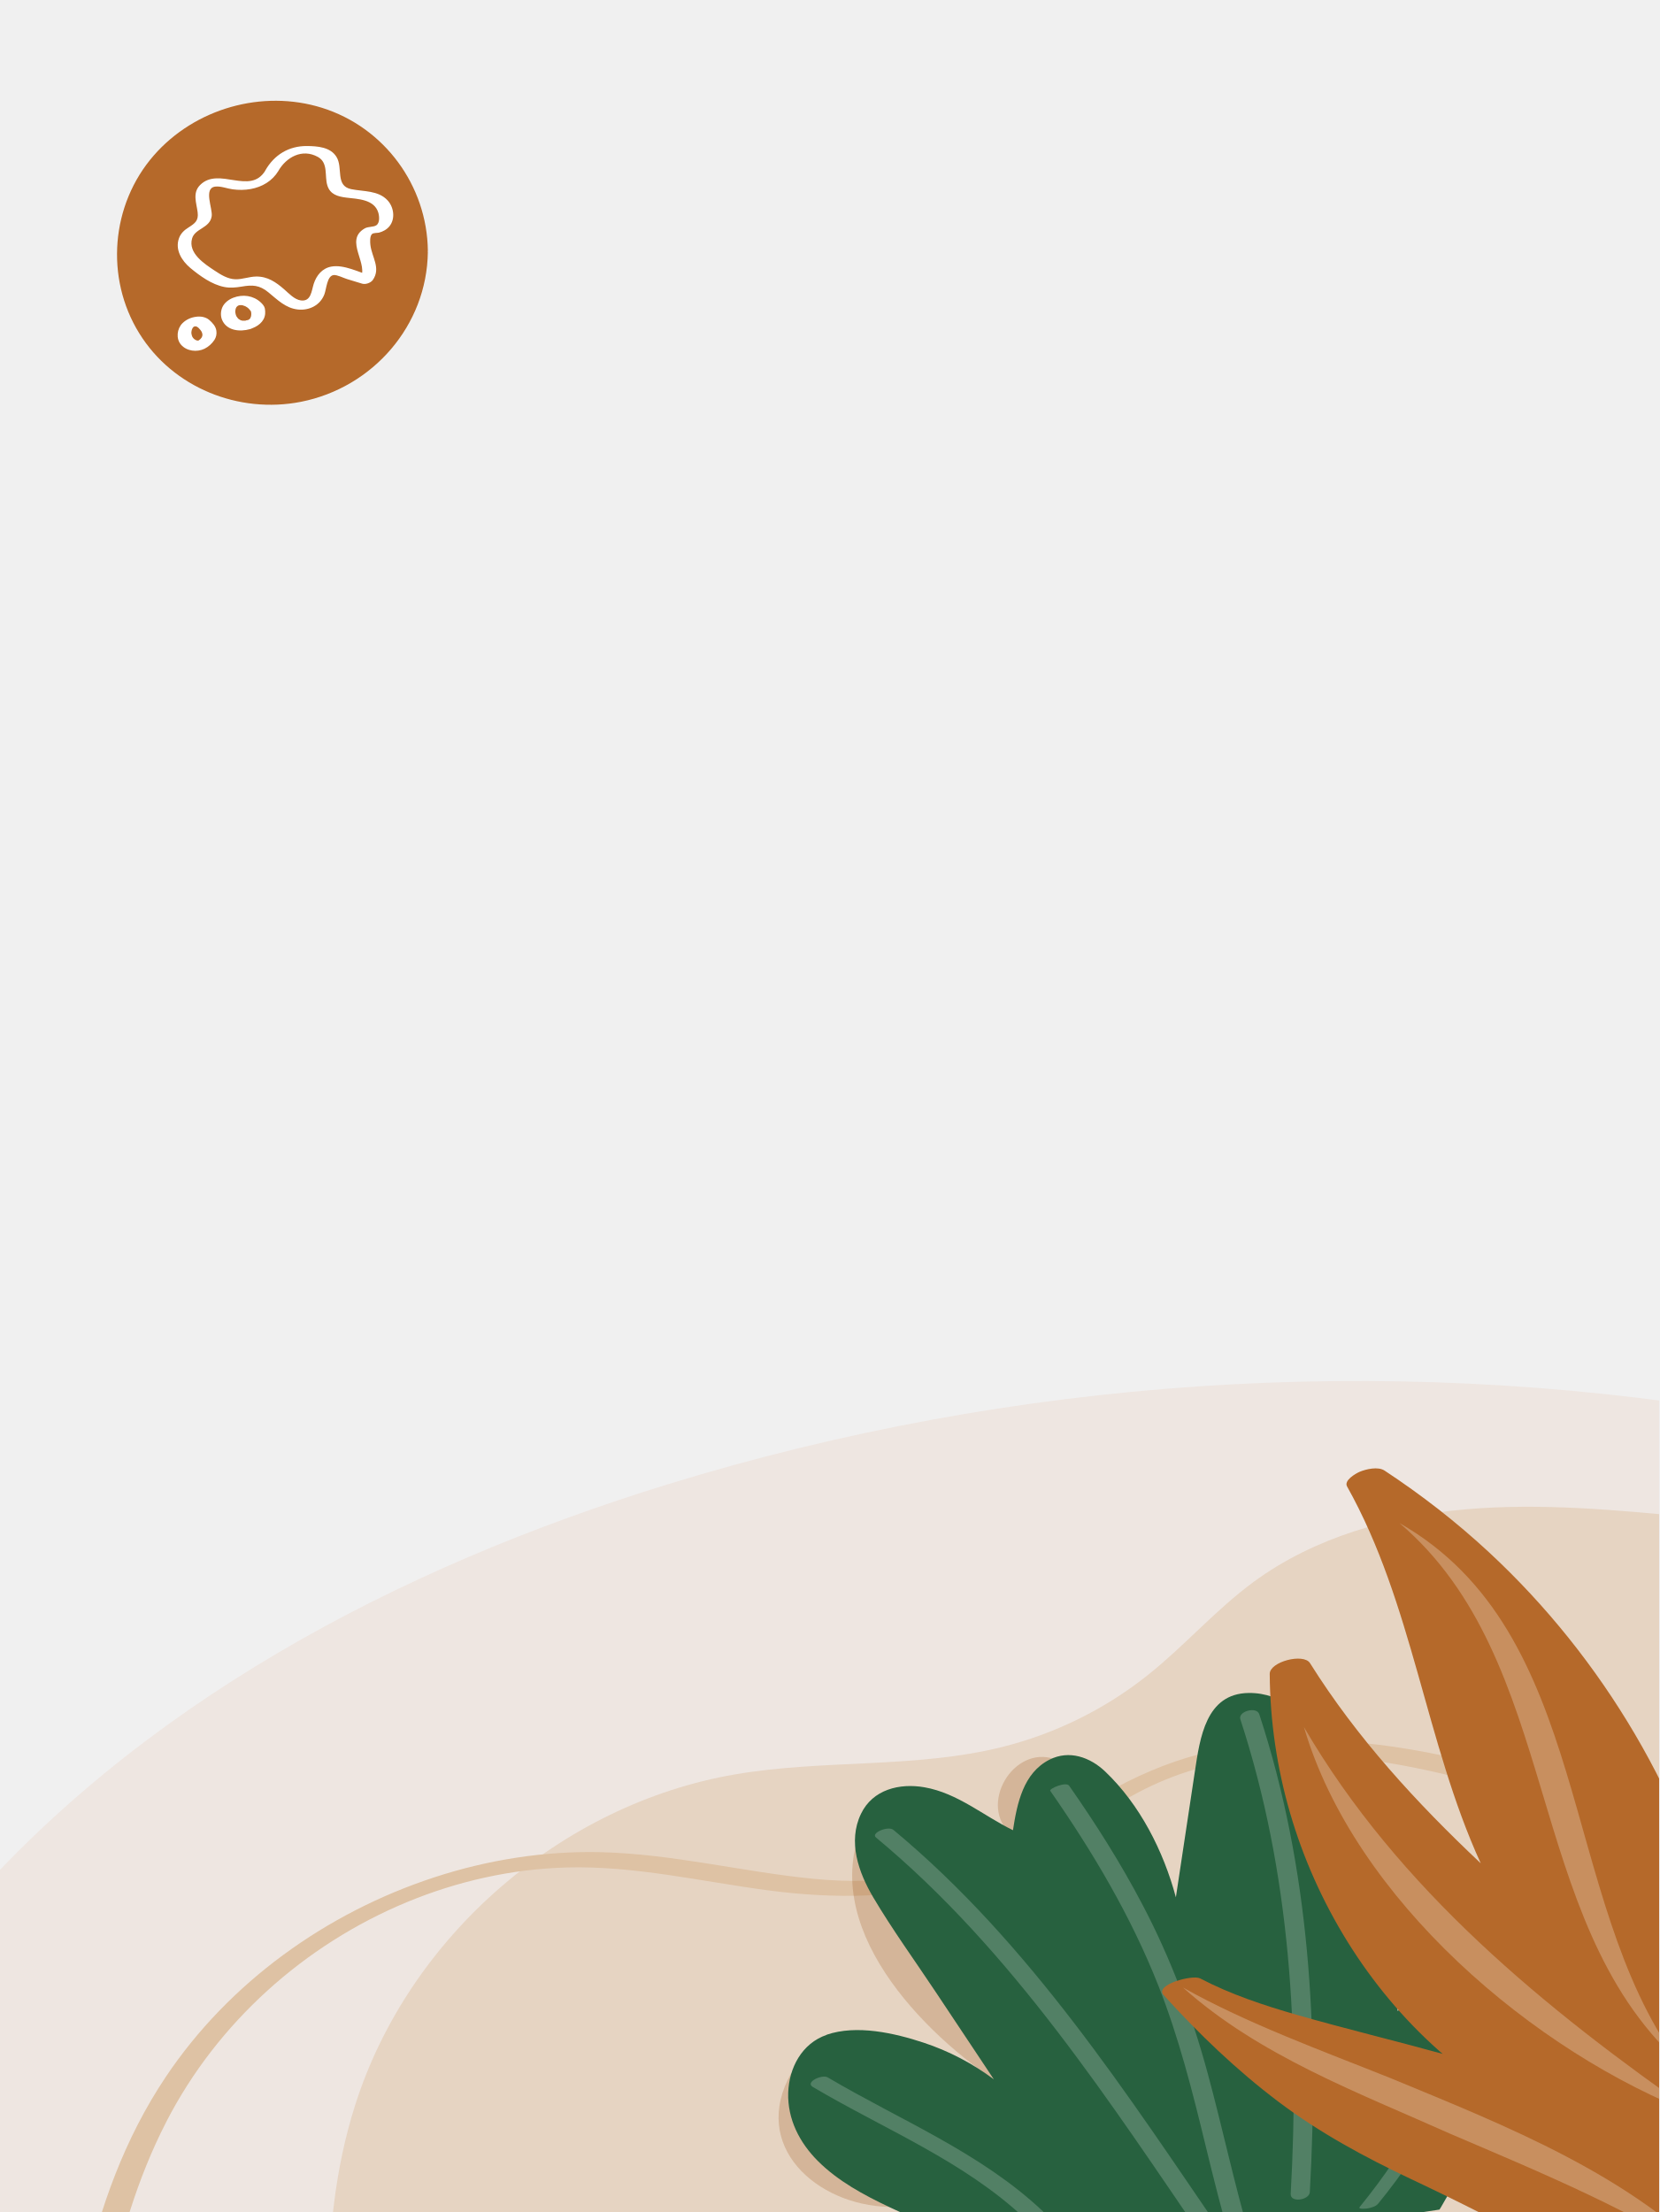
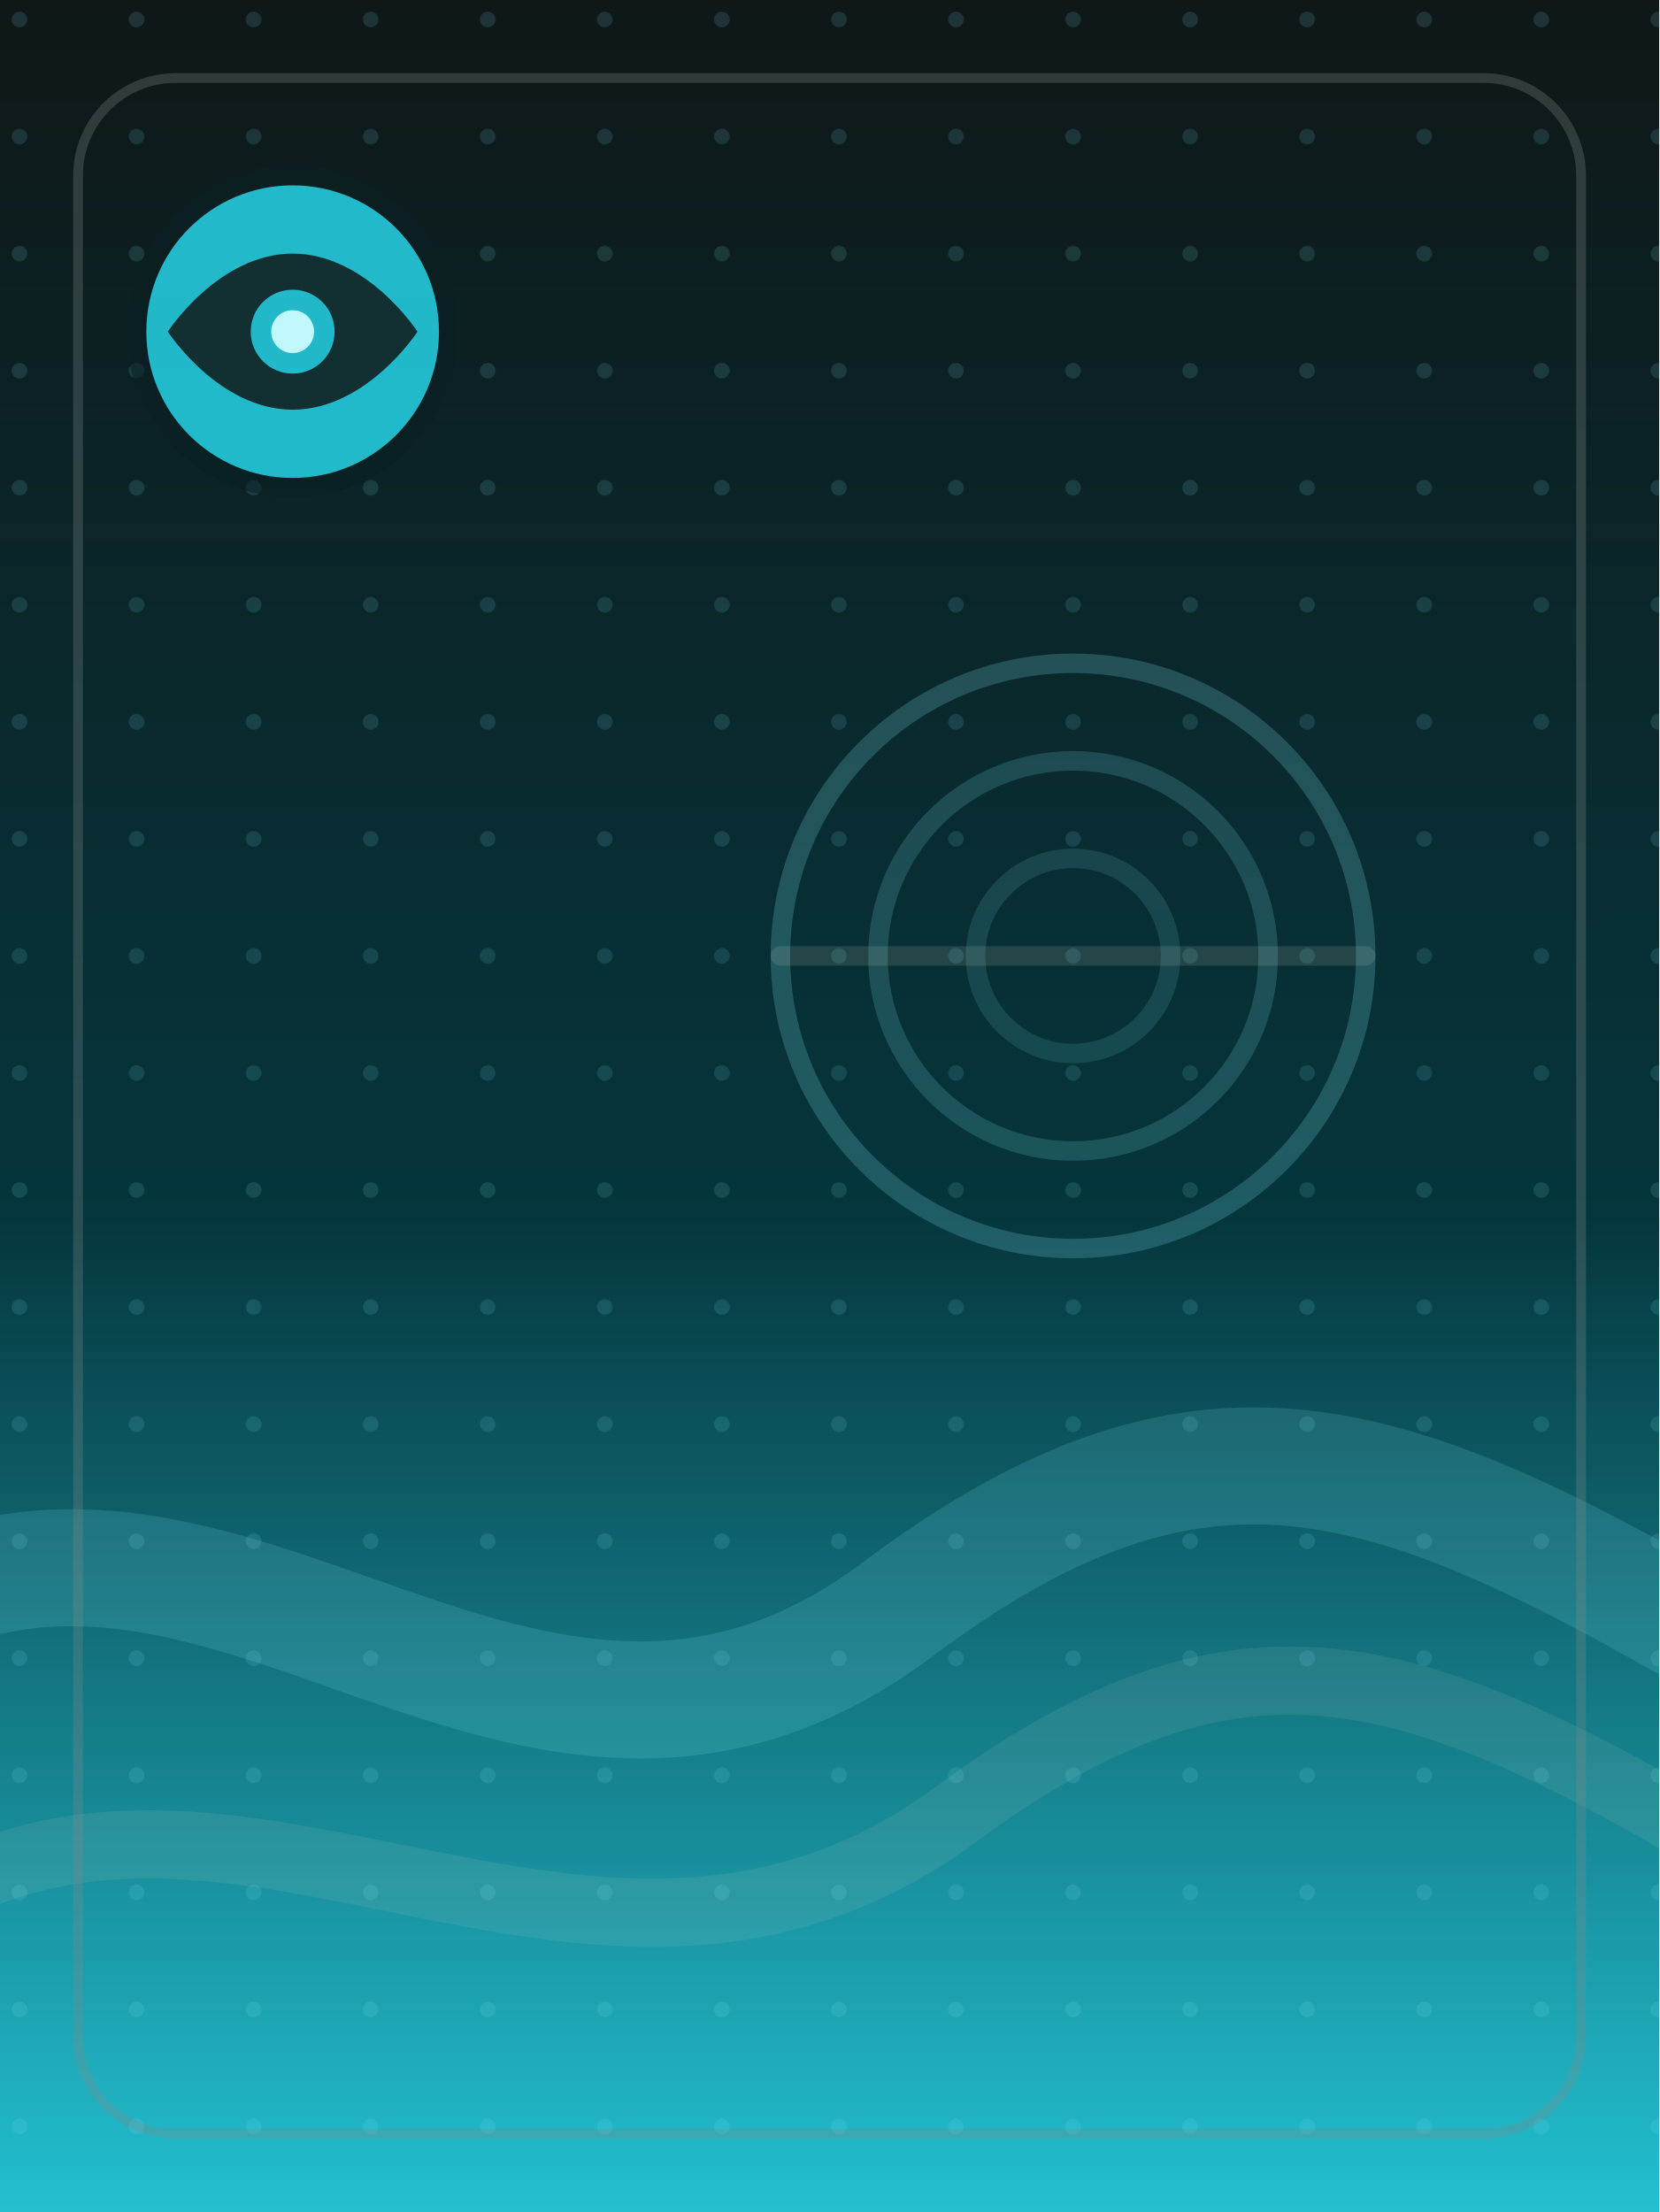
- <svg xmlns="http://www.w3.org/2000/svg" version="1.1" viewBox="0 0 170.08 226.77">
+ <svg xmlns="http://www.w3.org/2000/svg" viewBox="0 0 170.08 226.77" fill="none">
  <defs>
-     <style>
-       .st0 {
-         fill: none;
-       }
- 
-       .st1 {
-         fill: #eee6e1;
-       }
- 
-       .st2 {
-         mix-blend-mode: multiply;
-         opacity: .6;
-       }
- 
-       .st3 {
-         fill: #dec2a4;
-       }
- 
-       .st4 {
-         isolation: isolate;
-       }
- 
-       .st5 {
-         clip-path: url(#clippath-1);
-       }
- 
-       .st6 {
-         clip-path: url(#clippath-2);
-       }
- 
-       .st7 {
-         fill: #27613f;
-       }
- 
-       .st8 {
-         fill: #fff;
-       }
- 
-       .st9 {
-         opacity: .5;
-       }
- 
-       .st10 {
-         fill: #528065;
-       }
- 
-       .st11 {
-         fill: #c88f5f;
-       }
- 
-       .st12 {
-         clip-path: url(#clippath);
-       }
- 
-       .st13 {
-         fill: #b5692a;
-       }
-     </style>
-     <clipPath id="clippath">
-       <rect class="st0" width="170.08" height="226.77" />
-     </clipPath>
-     <clipPath id="clippath-1">
-       <rect class="st0" x="86.16" y="161.32" width="59.54" height="79.85" transform="translate(-65.44 346.32) rotate(-98.71)" />
-     </clipPath>
-     <clipPath id="clippath-2">
-       <rect class="st0" x="116.57" y="142.23" width="57.33" height="102.11" />
-     </clipPath>
+     <linearGradient id="bg" x1="0" y1="0" x2="0" y2="1">
+       <stop offset="0" stop-color="#0f1717" />
+       <stop offset="0.55" stop-color="#05363d" />
+       <stop offset="1" stop-color="#23c1d2" />
+     </linearGradient>
+     <pattern id="dots" width="12" height="12" patternUnits="userSpaceOnUse">
+       <circle cx="2" cy="2" r="0.8" fill="#7fe3f2" opacity="0.14" />
+     </pattern>
  </defs>
-   <g class="st4">
-     <g id="Layer_1">
-       <g class="st12">
-         <path class="st1" d="M-4.8,197.03c18.73-22.22,45.56-36.35,73.34-44.89,35.31-10.85,73.14-13.4,109.59-7.38v84.2H-7.21l2.41-31.93Z" />
-         <g class="st9">
-           <path class="st3" d="M173.54,155.55c-7.73-.74-15.52-1.49-23.26-.82-7.74.67-15.52,2.85-21.78,7.45-3.86,2.84-7.03,6.5-10.77,9.49-4.39,3.52-9.55,6.07-15.01,7.43-8.92,2.22-18.33,1.25-27.39,2.81-17.83,3.06-33.44,16.65-38.92,33.89-4.19,13.18-2.71,27.41-1.07,41.14l142.49.82-4.3-102.21Z" />
-         </g>
-         <path class="st3" d="M164.43,184.55c-13.34-4.19-27.47-8.39-41.45-4.72-3.41.89-6.62,2.29-9.68,4.04s-5.84,3.66-8.92,5.2c-6.54,3.28-13.78,4.25-21.01,3.54s-14.47-2.56-21.83-2.73c-5.77-.13-11.57.79-17.05,2.59-11.04,3.62-21,10.75-27.49,20.44-8.48,12.67-10.12,28.31-11.45,43.11-.1,1.1,2.89.52,2.98-.41,1.16-12.94,2.5-26.37,8.53-38.11,5.21-10.13,14.15-18.15,24.66-22.5,5.19-2.15,10.76-3.4,16.38-3.55,6.95-.19,13.75,1.43,20.6,2.34s13.75.86,20.43-1.15c3.16-.95,6.18-2.26,9.05-3.88s5.6-3.47,8.51-5.01c14.28-7.54,31-2.36,45.34,2.15.68.21,1.5.06,2.11-.3.31-.19.99-.85.29-1.07h0Z" />
-         <g>
-           <g class="st2">
-             <path class="st3" d="M108.14,180.35c-4.29-1.52-7.94,4.77-4.46,7.72,2.68-2.37,3.73-4.23,4.46-7.72h0Z" />
-           </g>
-           <g class="st2">
-             <path class="st3" d="M88.63,186.65c-5.03,10.66,5.9,21.85,14.22,27.23-1.98-5.01-5.31-9.25-8.25-13.54-2.94-4.28-5.21-8.36-5.96-13.69h0Z" />
-           </g>
-           <g class="st2">
-             <path class="st3" d="M81.13,212.5c-4.28,7.52,2.59,13.57,10,13.75-1.64-2.7-4.09-4.16-5.89-6.54-.8-1-1.47-1.98-2.07-3.06-.71-1.23-1.04-2.91-2.04-4.15h0Z" />
-           </g>
-         </g>
-         <g class="st5">
-           <g>
-             <path class="st7" d="M84.73,208.6c3.08-1.06,6.95-.18,9.95.81,2.6.86,5.02,2.13,7.2,3.76-1.99-2.99-3.98-5.98-5.97-8.97-2.14-3.22-4.43-6.37-6.4-9.7-1.5-2.54-2.62-5.7-1.25-8.55,1.2-2.5,3.96-3.17,6.51-2.72,3.41.6,6.04,2.92,9.07,4.4.42-2.73,1.05-5.88,3.76-7.24,2.01-1.01,4.14-.25,5.69,1.22,3.54,3.37,5.97,8.12,7.25,12.9.65-4.31,1.3-8.61,1.95-12.92.52-3.42,1.12-7.98,5.52-8.03,3.44-.04,6.09,2.39,7.65,5.25,2.14,3.94,3.52,8.45,4.74,12.74,1.36,4.79,2.3,9.68,2.88,14.62,1.11-.95,2.21-1.9,3.32-2.85.94-.81,2.02-2.09,3.36-2.16,1.9-.09,3.04,1.64,3.4,3.3.52,2.37.14,5.04-.28,7.4-.49,2.81-1.31,5.56-2.35,8.21-1.12,2.85-2.5,5.6-4.24,8.11-.1.14-.51-.01-.76-.16l-6.35.36c.17.1.29.2.24.22-12.59,4.58-26.56,4.91-39.4,1.12-3.11-.92-6.16-2.08-9.09-3.47-2.61-1.24-5.23-2.65-7.29-4.71-1.88-1.88-3.12-4.29-3.04-6.99.08-2.57,1.41-5.07,3.94-5.94Z" />
-             <path class="st10" d="M141.29,225.9c4.97-6.1,8.8-13.05,11.31-20.51.1-.31-1.75-.12-1.91.36-2.51,7.46-6.34,14.41-11.31,20.51-.21.26.72.16.77.15.38-.07.89-.19,1.14-.51h0Z" />
-             <path class="st10" d="M134.27,224.74c.93-16.51,0-33.19-5.18-49-.27-.83-2.21-.3-1.94.52,5.14,15.71,6.08,32.25,5.16,48.65-.05.95,1.91.64,1.96-.17h0Z" />
-             <path class="st10" d="M128.14,229.38c-1.63-5.56-2.82-11.24-4.34-16.83-1.62-5.99-3.79-11.78-6.68-17.28-2.22-4.24-4.78-8.28-7.52-12.2-.32-.46-2.08.31-1.94.52,4.36,6.26,8.27,12.85,11.08,19.96,2.11,5.33,3.5,10.87,4.85,16.43.81,3.32,1.63,6.64,2.6,9.91.12.42,2.06-.11,1.94-.52h0Z" />
-             <path class="st10" d="M125.75,229.61c-10.19-14.89-20.14-30.36-34.16-42.01-.54-.45-2.35.31-1.8.77,14.03,11.65,23.97,27.11,34.16,42.01.38.55,2.26-.1,1.8-.77h0Z" />
-             <path class="st10" d="M106.9,226.69c-6.38-6.02-14.6-9.32-22.05-13.72-.58-.34-2.36.49-1.53.98,7.35,4.35,15.5,7.59,21.79,13.53.52.49,2.35-.25,1.8-.78h0Z" />
-           </g>
-         </g>
-         <g class="st6">
-           <g>
-             <path class="st13" d="M191.1,247.57c-1.73-1.44-3.5-2.82-5.31-4.16l-9.84-14.69c.04-.2,0-.41-.15-.62-.48-.65-.99-1.27-1.52-1.87l-.39-.59.03-1.24c.76-.38,1.25-.87.87-1.2-.27-.23-.55-.44-.83-.66l.46-20.76c1.18-.22,2.38-.95,2.17-1.81-3.75-15.57-12.23-29.96-23.97-40.85-3.32-3.08-6.91-5.87-10.69-8.36-.67-.44-1.89-.15-2.56.13-.41.18-1.63.88-1.28,1.5,6.75,12.04,8.01,26.18,13.7,38.63-6.57-6.19-12.68-12.83-17.5-20.52-.66-1.05-4.14-.15-4.13,1.11.07,9.73,2.85,19.19,7.98,27.46,2.56,4.12,5.7,7.9,9.33,11.13.14.12.28.24.42.36-4.96-1.37-9.99-2.58-14.91-3.99-3.41-.98-6.8-2.1-9.96-3.75-.77-.4-4.7.64-3.74,1.71,3.6,3.97,7.49,7.7,11.78,10.94,4.23,3.19,8.84,5.68,13.62,7.94,9.65,4.55,18.99,9.62,28,15.35,5,3.18,9.88,6.57,14.43,10.37,1,.84,4.91-.8,4.01-1.56Z" />
-             <path class="st11" d="M143.46,156.14c19.79,11.31,16.28,38.31,28.51,55.14-15.87-14.69-11.82-40.93-28.51-55.14h0Z" />
-             <path class="st11" d="M133.67,177.06c9.67,16.6,24.73,28.91,40.29,39.75-16.77-6.42-35.13-22.13-40.29-39.75h0Z" />
-             <path class="st11" d="M121.27,203.76c6.56,3.69,14.33,6.5,21.31,9.3,11.89,4.92,24.71,9.93,33.73,19.43-8.67-5.78-18.18-9.69-27.69-13.76-9.43-4.22-19.54-7.98-27.36-14.98h0Z" />
-           </g>
-         </g>
-       </g>
-       <g>
-         <path class="st13" d="M43.86,25.7c-.08-6.68-4.46-12.65-10.86-14.65-6.11-1.91-13.03.07-17.23,4.88-4.4,5.04-5.02,12.54-1.5,18.23,3.45,5.59,10.2,8.29,16.59,7.03,7.36-1.46,12.91-7.82,13-15.37,0-.02-.01-.03-.02-.05,0-.02.02-.04.02-.06Z" />
-         <g>
-           <path class="st8" d="M27.21,17.47c-1.56,2.6-4.78-.43-6.7,1.5-.8.81-.37,1.82-.25,2.79.11.86-.26,1.13-.95,1.57-.42.26-.77.59-.95,1.06-.45,1.19.26,2.33,1.15,3.08.99.82,2.2,1.7,3.48,1.95.6.12,1.19.06,1.79-.04,1.1-.19,1.81-.16,2.71.57.95.77,1.77,1.64,3.05,1.78,1.16.12,2.28-.43,2.71-1.55.22-.58.27-1.9.95-1.98.37-.04,1.01.3,1.38.41.51.16,1.03.31,1.54.47.35.11.89-.08,1.1-.38.84-1.21-.1-2.33-.25-3.58-.03-.27-.08-.91.17-1.13.15-.13.53-.1.71-.14.41-.11.8-.32,1.07-.65.62-.76.46-1.95-.18-2.65-.96-1.05-2.49-.9-3.75-1.16-1.65-.35-.8-2.19-1.5-3.31-.62-1.01-1.96-1.1-3.03-1.11-1.85-.01-3.34.89-4.26,2.5-.35.6,1.09.49,1.33.06.81-1.41,2.44-2.34,4.06-1.44,1.09.61.66,1.95.97,2.93.29.92,1.07,1.13,1.95,1.24,1.17.14,2.86.17,3.27,1.54.11.37.17,1.06-.21,1.3-.29.19-.83.12-1.17.31-2.21,1.25.55,3.71-.52,5.24l1.1-.38c-1.19-.37-2.74-1.17-4.01-.94-.94.17-1.53.9-1.81,1.77-.23.73-.27,1.83-1.31,1.7-.66-.08-1.25-.73-1.72-1.14-.85-.74-1.71-1.33-2.88-1.31-.71.01-1.41.3-2.12.28-.78-.02-1.5-.47-2.13-.89-1.04-.69-2.74-1.78-2.31-3.29.3-1.05,1.82-1.04,2.01-2.28.12-.78-.88-2.89.37-3.04.56-.07,1.23.21,1.79.28.61.08,1.22.08,1.83-.03,1.18-.21,2.22-.82,2.85-1.86.36-.59-1.08-.49-1.33-.06Z" />
-           <path class="st8" d="M25.41,32.81c-.08.02-.17.03-.25.06.19-.07.1-.02.03,0-.04,0-.08,0-.13.01-.04,0-.09,0-.13,0,.12-.03.12,0,.06,0-.04,0-.08,0-.12,0-.03,0-.05,0-.08-.01.1.02.11.02.04,0-.06-.02-.18-.03-.23-.08l.06.03s-.05-.02-.07-.04c-.02-.01-.05-.03-.07-.04-.03-.02-.07-.05-.1-.07.09.08,0,0-.02-.02-.06-.07-.11-.14-.16-.22-.07-.1.03.09-.01-.02,0-.02-.02-.05-.03-.07-.03-.07-.05-.15-.06-.22,0-.04-.01-.08-.02-.11-.02-.12,0,.1,0-.03,0-.08,0-.15.02-.23,0-.04.02-.07.03-.11.03-.12-.05.09,0-.02.02-.03.03-.07.05-.1l.02-.03c.03-.05.03-.04-.02.03.01-.06.11-.11.15-.16-.09.12-.04.04,0,0,.02-.02.05-.03.07-.05-.1.05-.11.06-.04.03.03-.01.09-.03.12-.05l-.1.04s.05-.02.08-.03c.03,0,.06-.02.1-.02.1-.02-.2.02-.06.01.04,0,.08,0,.12-.01h.04c.07,0,.05,0-.07,0,.03,0,.08,0,.12,0,.05,0,.11.03.15.02-.12.01-.1-.02-.03,0,.03,0,.06.02.09.03.04.01.07.02.11.04h.04c.06.04.05.03-.03,0,.05,0,.16.09.21.11.07.04.13.09.19.14-.1-.08,0,0,.01.02.03.03.05.06.08.08.05.06.1.12.14.18.01.02.03.04.04.07.06.08-.03-.01-.02-.04,0,0,0,.02,0,.03,0,.04.02.08.02.11,0,.03,0,.06.01.09,0,.06-.02.05,0-.06,0,.02,0,.05,0,.07,0,.09-.01.18-.03.27,0,.02-.01.04-.02.07-.02.09.05-.12.01-.04-.02.05-.05.11-.07.16,0,.02-.04.05-.04.07.06-.08.07-.1.04-.06-.01.01-.02.03-.04.04-.02.02-.03.03-.05.05-.09.1.12-.09.02-.02-.03.02-.05.04-.08.06-.09.07.17-.09,0,0-.03.02-.07.03-.1.05-.07.03-.05.02.07-.02-.03,0-.05.02-.08.03-.17.05-.35.13-.47.27-.08.09-.17.25-.12.37.11.32.56.34.83.26.74-.22,1.47-.72,1.55-1.55.02-.18,0-.38-.03-.56-.05-.24-.25-.46-.42-.62-.77-.71-1.84-.85-2.81-.48-.47.18-.94.53-1.14,1.01-.16.39-.18.85-.02,1.25.47,1.13,1.82,1.26,2.87.96.17-.05.35-.13.47-.27.08-.09.17-.25.12-.37-.11-.32-.56-.34-.83-.26Z" />
-           <path class="st8" d="M21.45,32.8c-.35-.3-.87-.39-1.31-.33-.54.06-1.05.28-1.44.67-.56.56-.68,1.57-.15,2.19.58.68,1.64.8,2.42.42.4-.2.76-.52,1.01-.9.18-.28.25-.61.2-.94-.06-.46-.4-.82-.73-1.11-.11-.1-.35-.12-.48-.11-.18.01-.4.08-.54.2-.11.09-.24.22-.25.37s.06.25.17.35c.02.02.04.03.06.05l-.1-.09c.16.15.3.32.4.51l-.06-.12c.06.12.1.26.11.39v-.13c0,.11-.02.22-.05.32l.04-.13c-.03.11-.08.21-.15.3l.09-.13c-.04.06-.08.11-.13.16-.02.02-.05.05-.07.07-.08.08.16-.13.06-.05-.05.04-.1.08-.15.11-.03.02-.05.04-.08.06-.05.04-.12.05.07-.04-.03.01-.05.03-.08.04-.07.03-.16.04.08-.03-.02,0-.05.01-.07.02s-.05.01-.07.02c.15-.03.19-.03.12-.02-.01,0-.02,0-.04,0-.03,0-.06,0-.09,0-.11,0,.19,0,.08,0-.05,0-.11-.01-.16-.02-.13-.02.16.04.05.01-.02,0-.05-.01-.07-.02-.06-.02-.11-.04-.16-.07l.14.07c-.11-.06-.21-.12-.31-.21l.1.09c-.09-.09-.17-.19-.23-.3l.06.12c-.07-.15-.11-.31-.13-.48v.13c0-.16.02-.31.06-.47l-.04.13c.04-.12.09-.24.16-.35l-.09.13c.04-.05.08-.1.12-.15.11-.11-.11.08-.02.02.02-.02.04-.03.07-.05.01-.01.03-.02.05-.03.06-.04.03-.02-.09.05.03-.01.05-.03.07-.04.03-.02.07-.03.1-.04-.14.05-.18.06-.11.04.01,0,.03,0,.04-.01.03,0,.06-.02.1-.02.12-.03-.22.03-.07.01.03,0,.06,0,.1,0,.12,0-.2,0-.06,0,.03,0,.06,0,.1,0,.14.02-.09-.03-.04-.01.07.02.13.04.19.07l-.14-.07c.07.04.14.08.2.13.11.1.35.12.48.11.18-.01.4-.08.54-.2.11-.09.24-.22.25-.37s-.06-.25-.17-.35Z" />
-         </g>
-       </g>
-     </g>
-   </g>
+   <rect x="0" y="0" width="170.08" height="226.77" fill="url(#bg)" />
+   <rect x="0" y="0" width="170.08" height="226.77" fill="url(#dots)" />
+   <path d="M-18 170 C 20 140, 52 195, 92 165 S 152 155, 210 188" stroke="#7fe3f2" stroke-width="12" opacity="0.16" stroke-linecap="round" />
+   <path d="M-12 198 C 22 172, 60 214, 98 186 S 154 176, 214 212" stroke="#d7d2c3" stroke-width="7" opacity="0.10" stroke-linecap="round" />
+   <rect x="8" y="8" width="154.08" height="210.77" rx="10" stroke="#7f8a8a" opacity="0.30" />
+   <circle cx="30" cy="34" r="17" fill="#0a1f22" opacity="0.55" />
+   <circle cx="30" cy="34" r="15" fill="#23c1d2" opacity="0.95" />
+   <path d="M30 26c-7.6 0-12.8 8-12.8 8s5.2 8 12.8 8 12.8-8 12.8-8-5.2-8-12.8-8Zm0 12.3a4.3 4.3 0 1 1 0-8.6 4.3 4.3 0 0 1 0 8.6Z" fill="#0f1717" opacity="0.85" />
+   <circle cx="30" cy="34" r="2.2" fill="#c8fbff" opacity="0.95" />
+   <circle cx="110" cy="98" r="30" stroke="#7fe3f2" stroke-width="2" opacity="0.22" />
+   <circle cx="110" cy="98" r="20" stroke="#7fe3f2" stroke-width="2" opacity="0.18" />
+   <circle cx="110" cy="98" r="10" stroke="#7fe3f2" stroke-width="2" opacity="0.14" />
+   <path d="M80 98h60" stroke="#d7d2c3" stroke-width="2" opacity="0.14" stroke-linecap="round" />
</svg>
